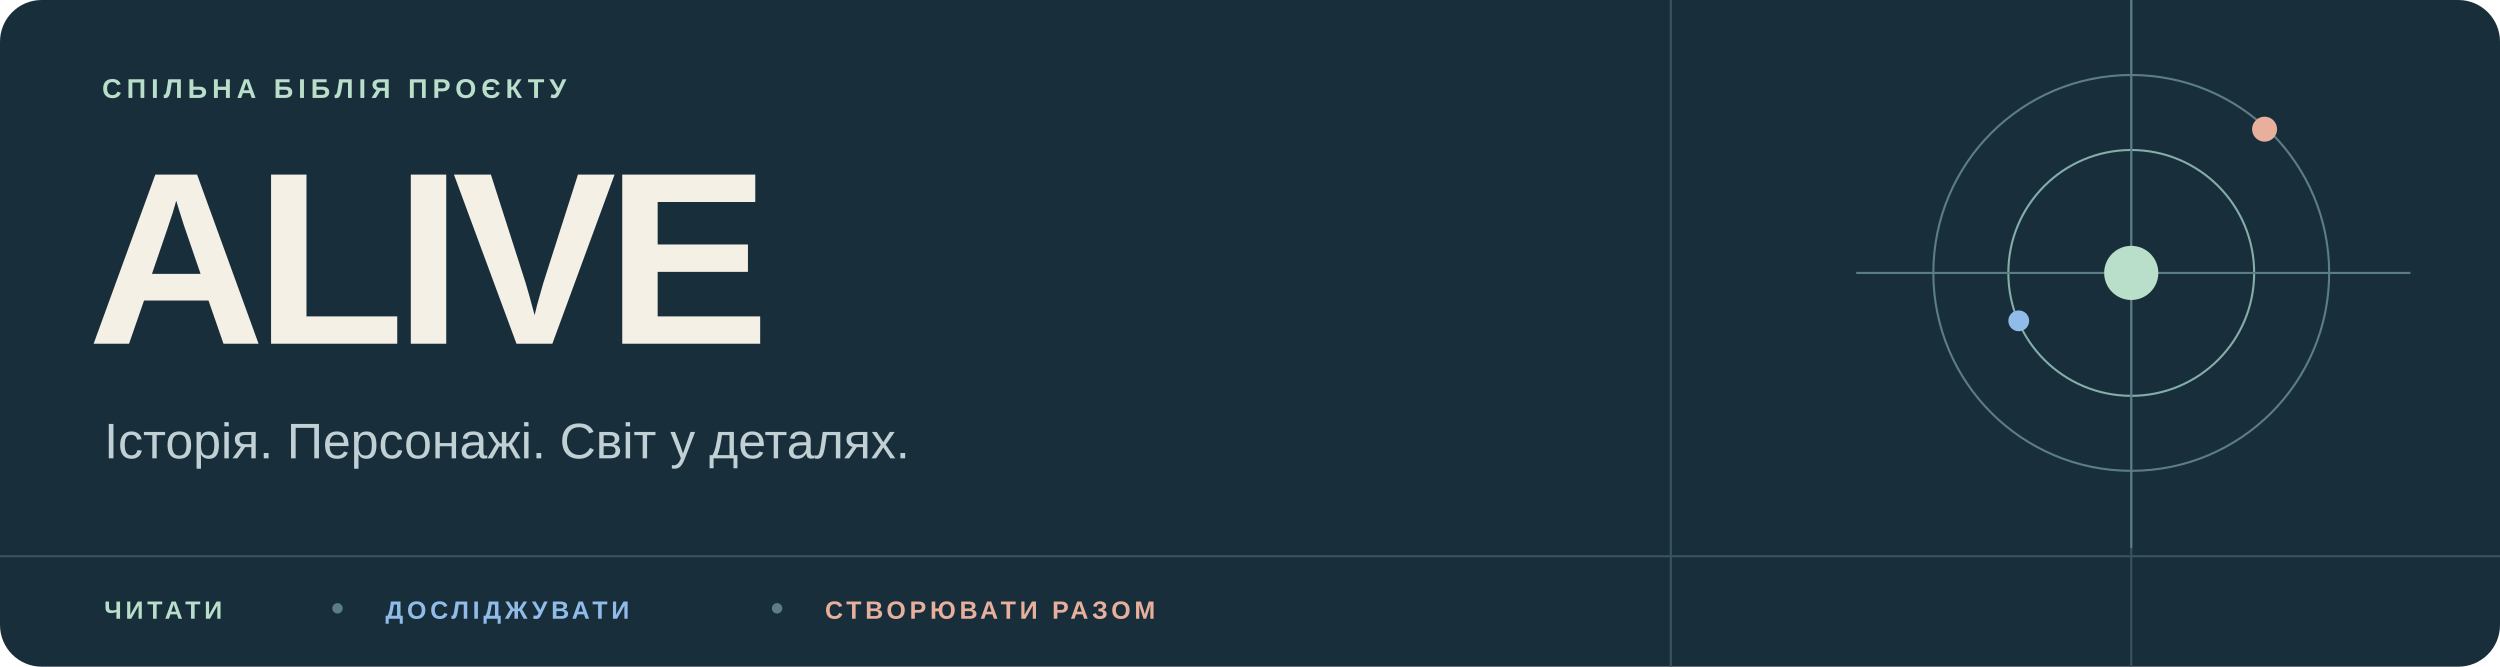
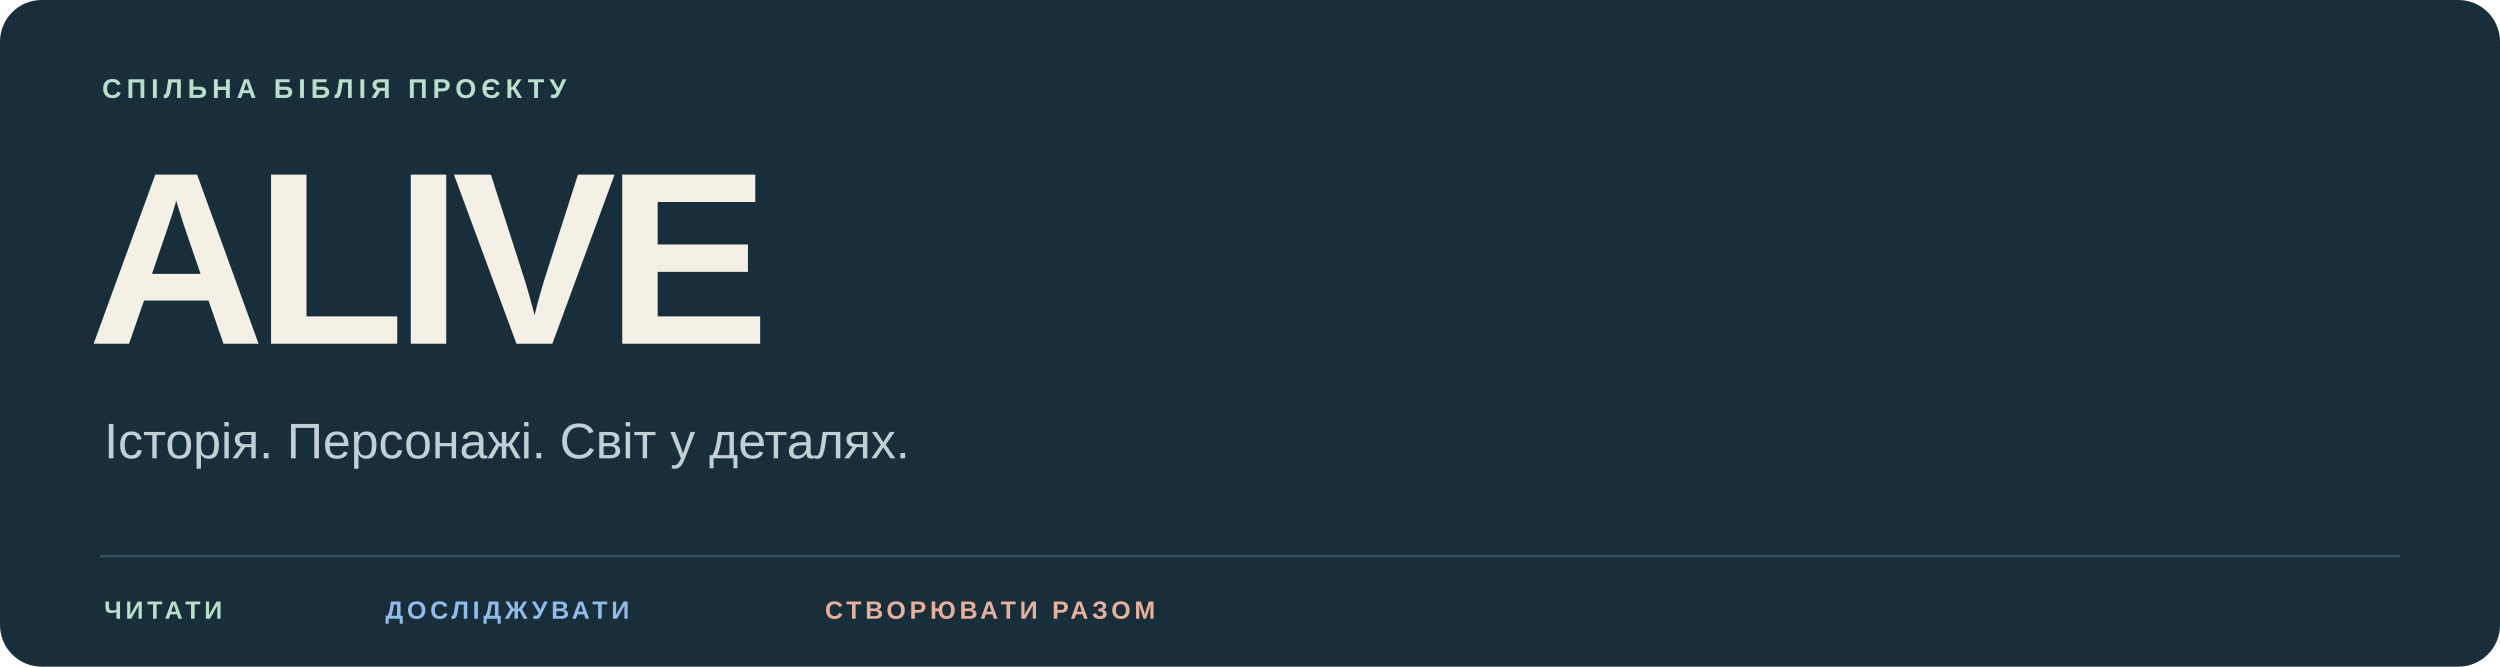
<svg xmlns="http://www.w3.org/2000/svg" width="1200" height="320" viewBox="0 0 1200 320" role="img" aria-labelledby="title desc">
  <rect width="1200" height="320" rx="20" fill="#182f3b" />
-   <path d="M802 0v320M1023 0v320M0 267h1200" stroke="#395460" />
-   <circle cx="1023" cy="131" r="95" fill="none" stroke="#5c7d87" />
-   <circle cx="1023" cy="131" r="59" fill="none" stroke="#85ada9" />
-   <path d="M891 131h266M1023 0v263" stroke="#5c7d87" />
-   <circle cx="1023" cy="131" r="13" fill="#b9dfcb" />
-   <circle cx="1087" cy="62" r="6" fill="#e8af9d" />
-   <circle cx="969" cy="154" r="5" fill="#91bcea" />
+   <path d="M48 267h1104" stroke="#395460" />
  <text x="49" y="47" fill="#b9dfcb" font-family="Arial,Helvetica,sans-serif" font-size="13" font-weight="700" letter-spacing="2.4">СПІЛЬНА БІБЛІЯ ПРОЄКТУ</text>
  <text x="42" y="165" fill="#f4f0e6" font-family="Arial,Helvetica,sans-serif" font-size="118" font-weight="700" letter-spacing="-5">ALIVE</text>
  <text x="50" y="220" fill="#c0d0d4" font-family="Arial,Helvetica,sans-serif" font-size="24">Історія. Персонажі. Світ у деталях.</text>
  <text x="50" y="297" fill="#b9dfcb" font-family="Arial,Helvetica,sans-serif" font-size="12" font-weight="700" letter-spacing="1.8">ЧИТАТИ</text>
-   <circle cx="162" cy="292" r="2.5" fill="#5c7d87" />
  <text x="185" y="297" fill="#91bcea" font-family="Arial,Helvetica,sans-serif" font-size="12" font-weight="700" letter-spacing="1.8">ДОСЛІДЖУВАТИ</text>
-   <circle cx="373" cy="292" r="2.5" fill="#5c7d87" />
  <text x="396" y="297" fill="#e8af9d" font-family="Arial,Helvetica,sans-serif" font-size="12" font-weight="700" letter-spacing="1.8">СТВОРЮВАТИ РАЗОМ</text>
</svg>
